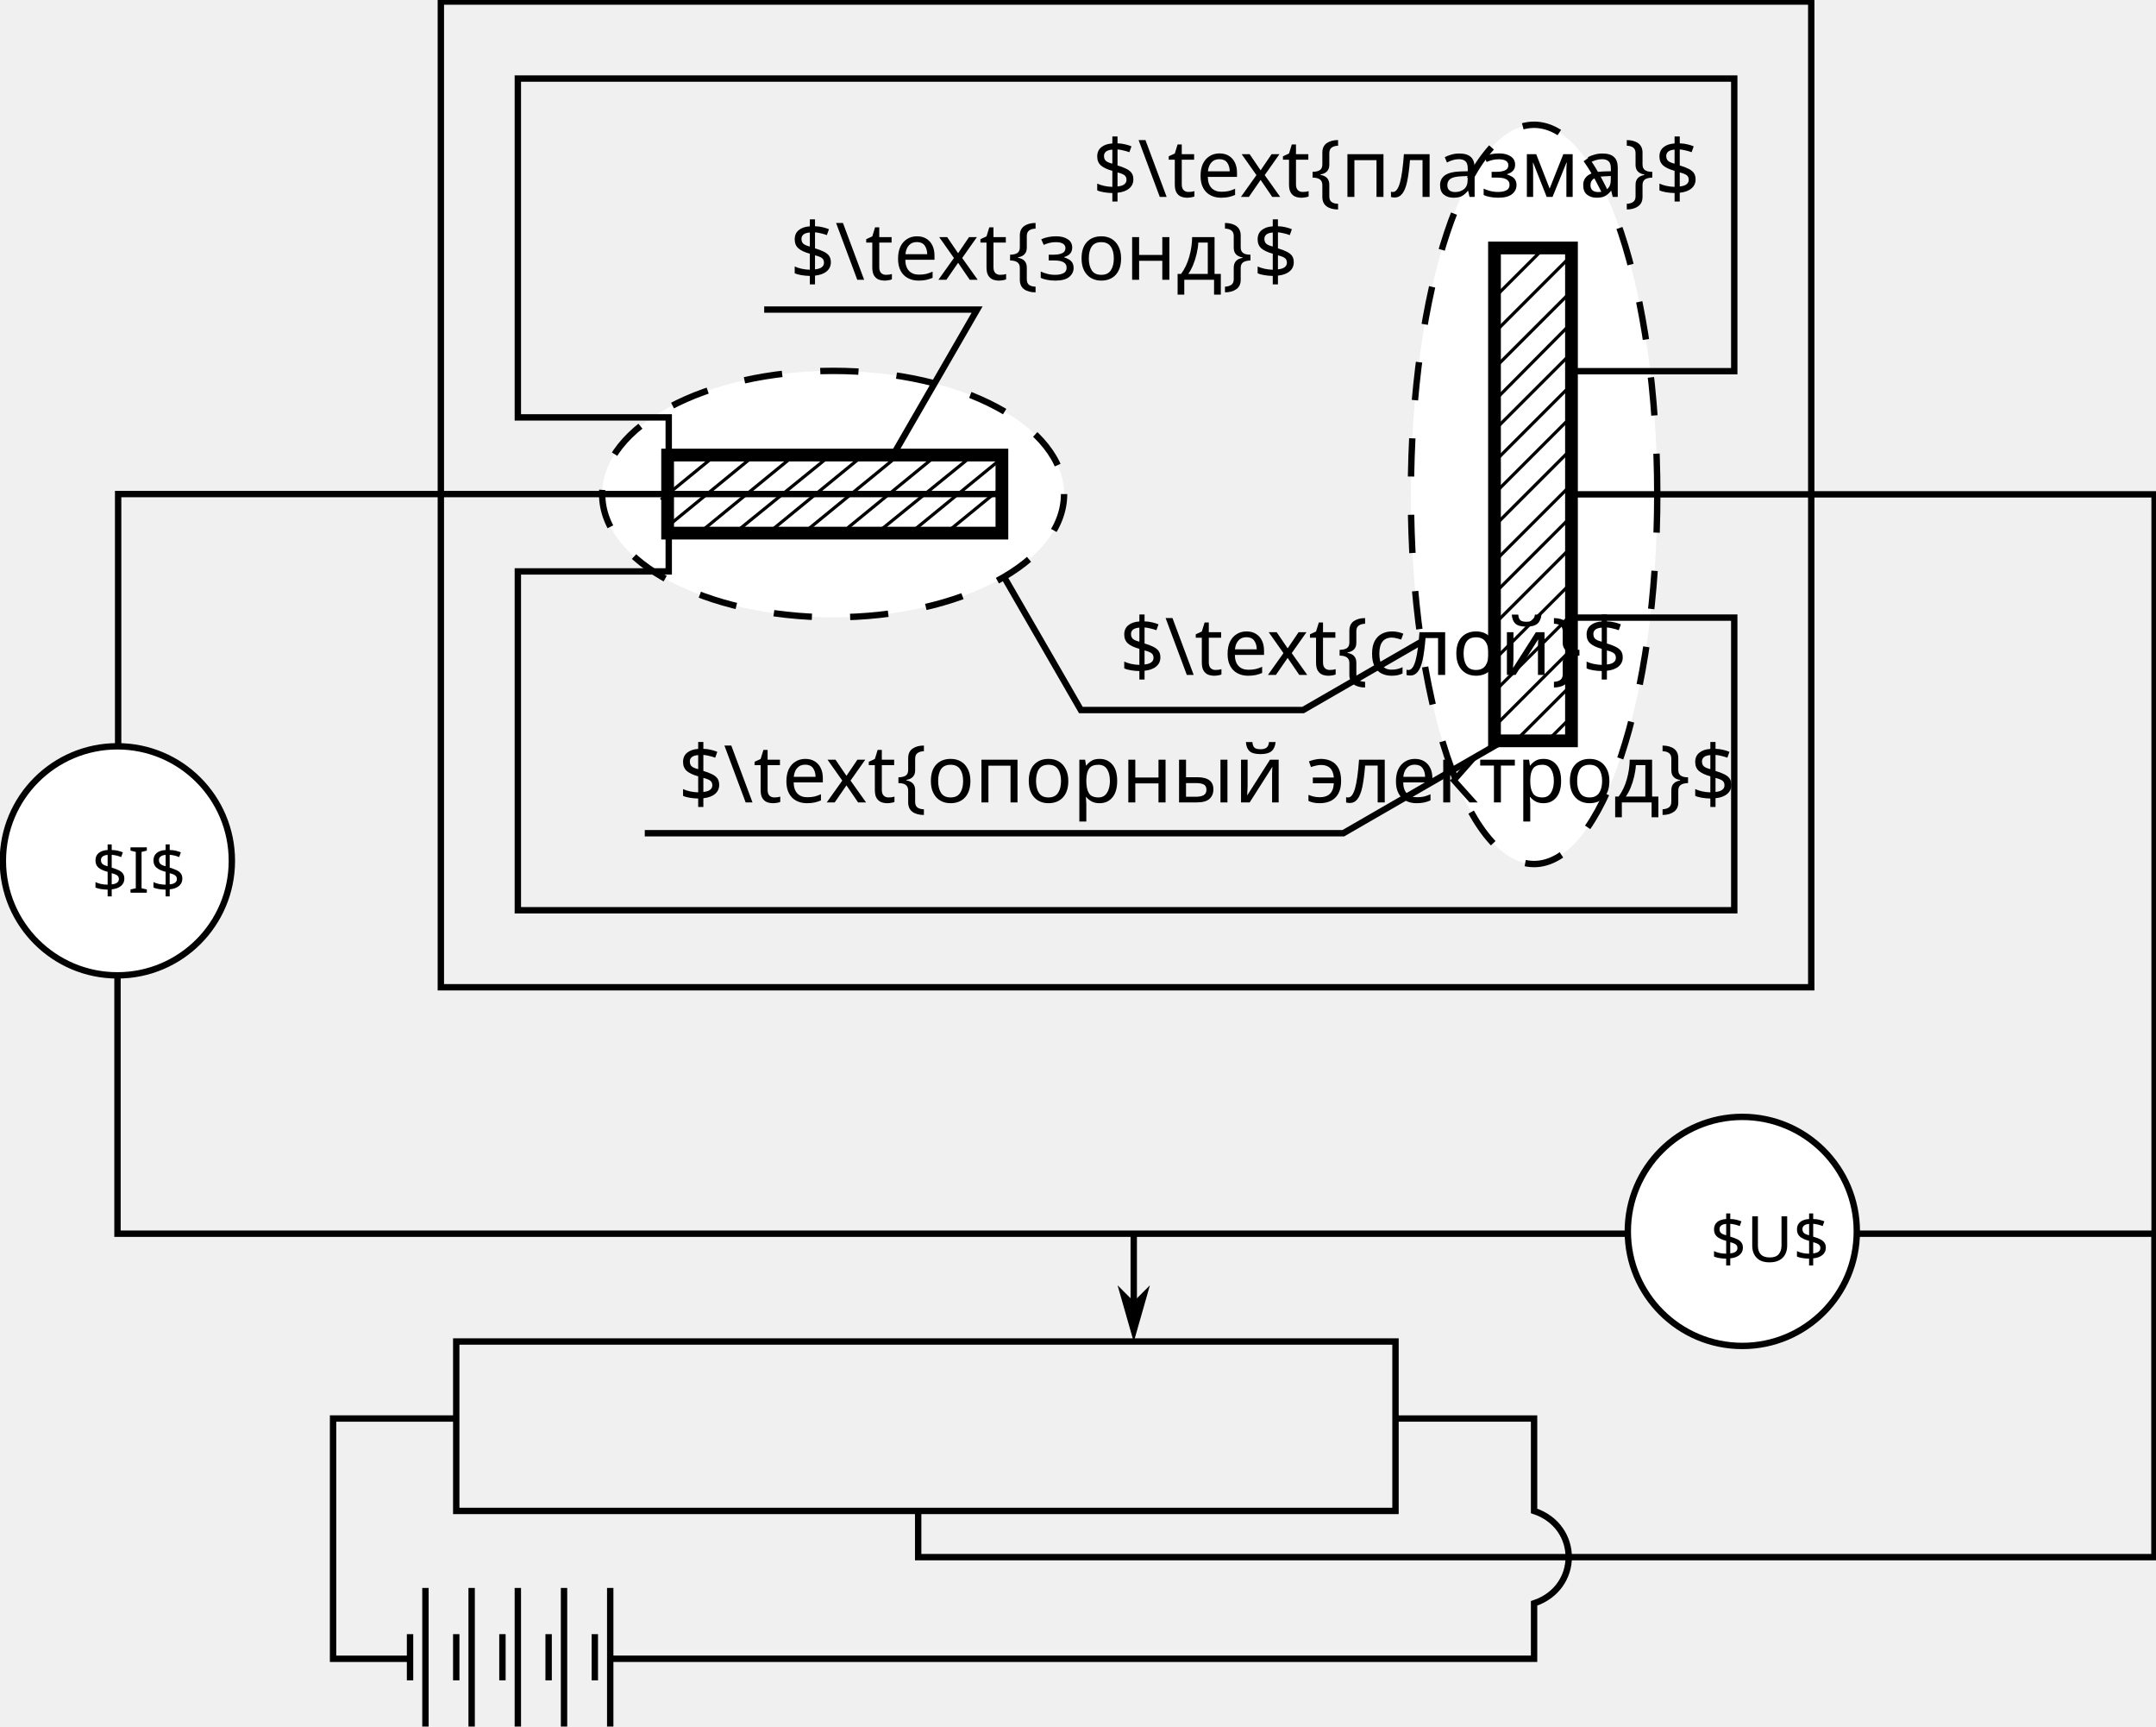
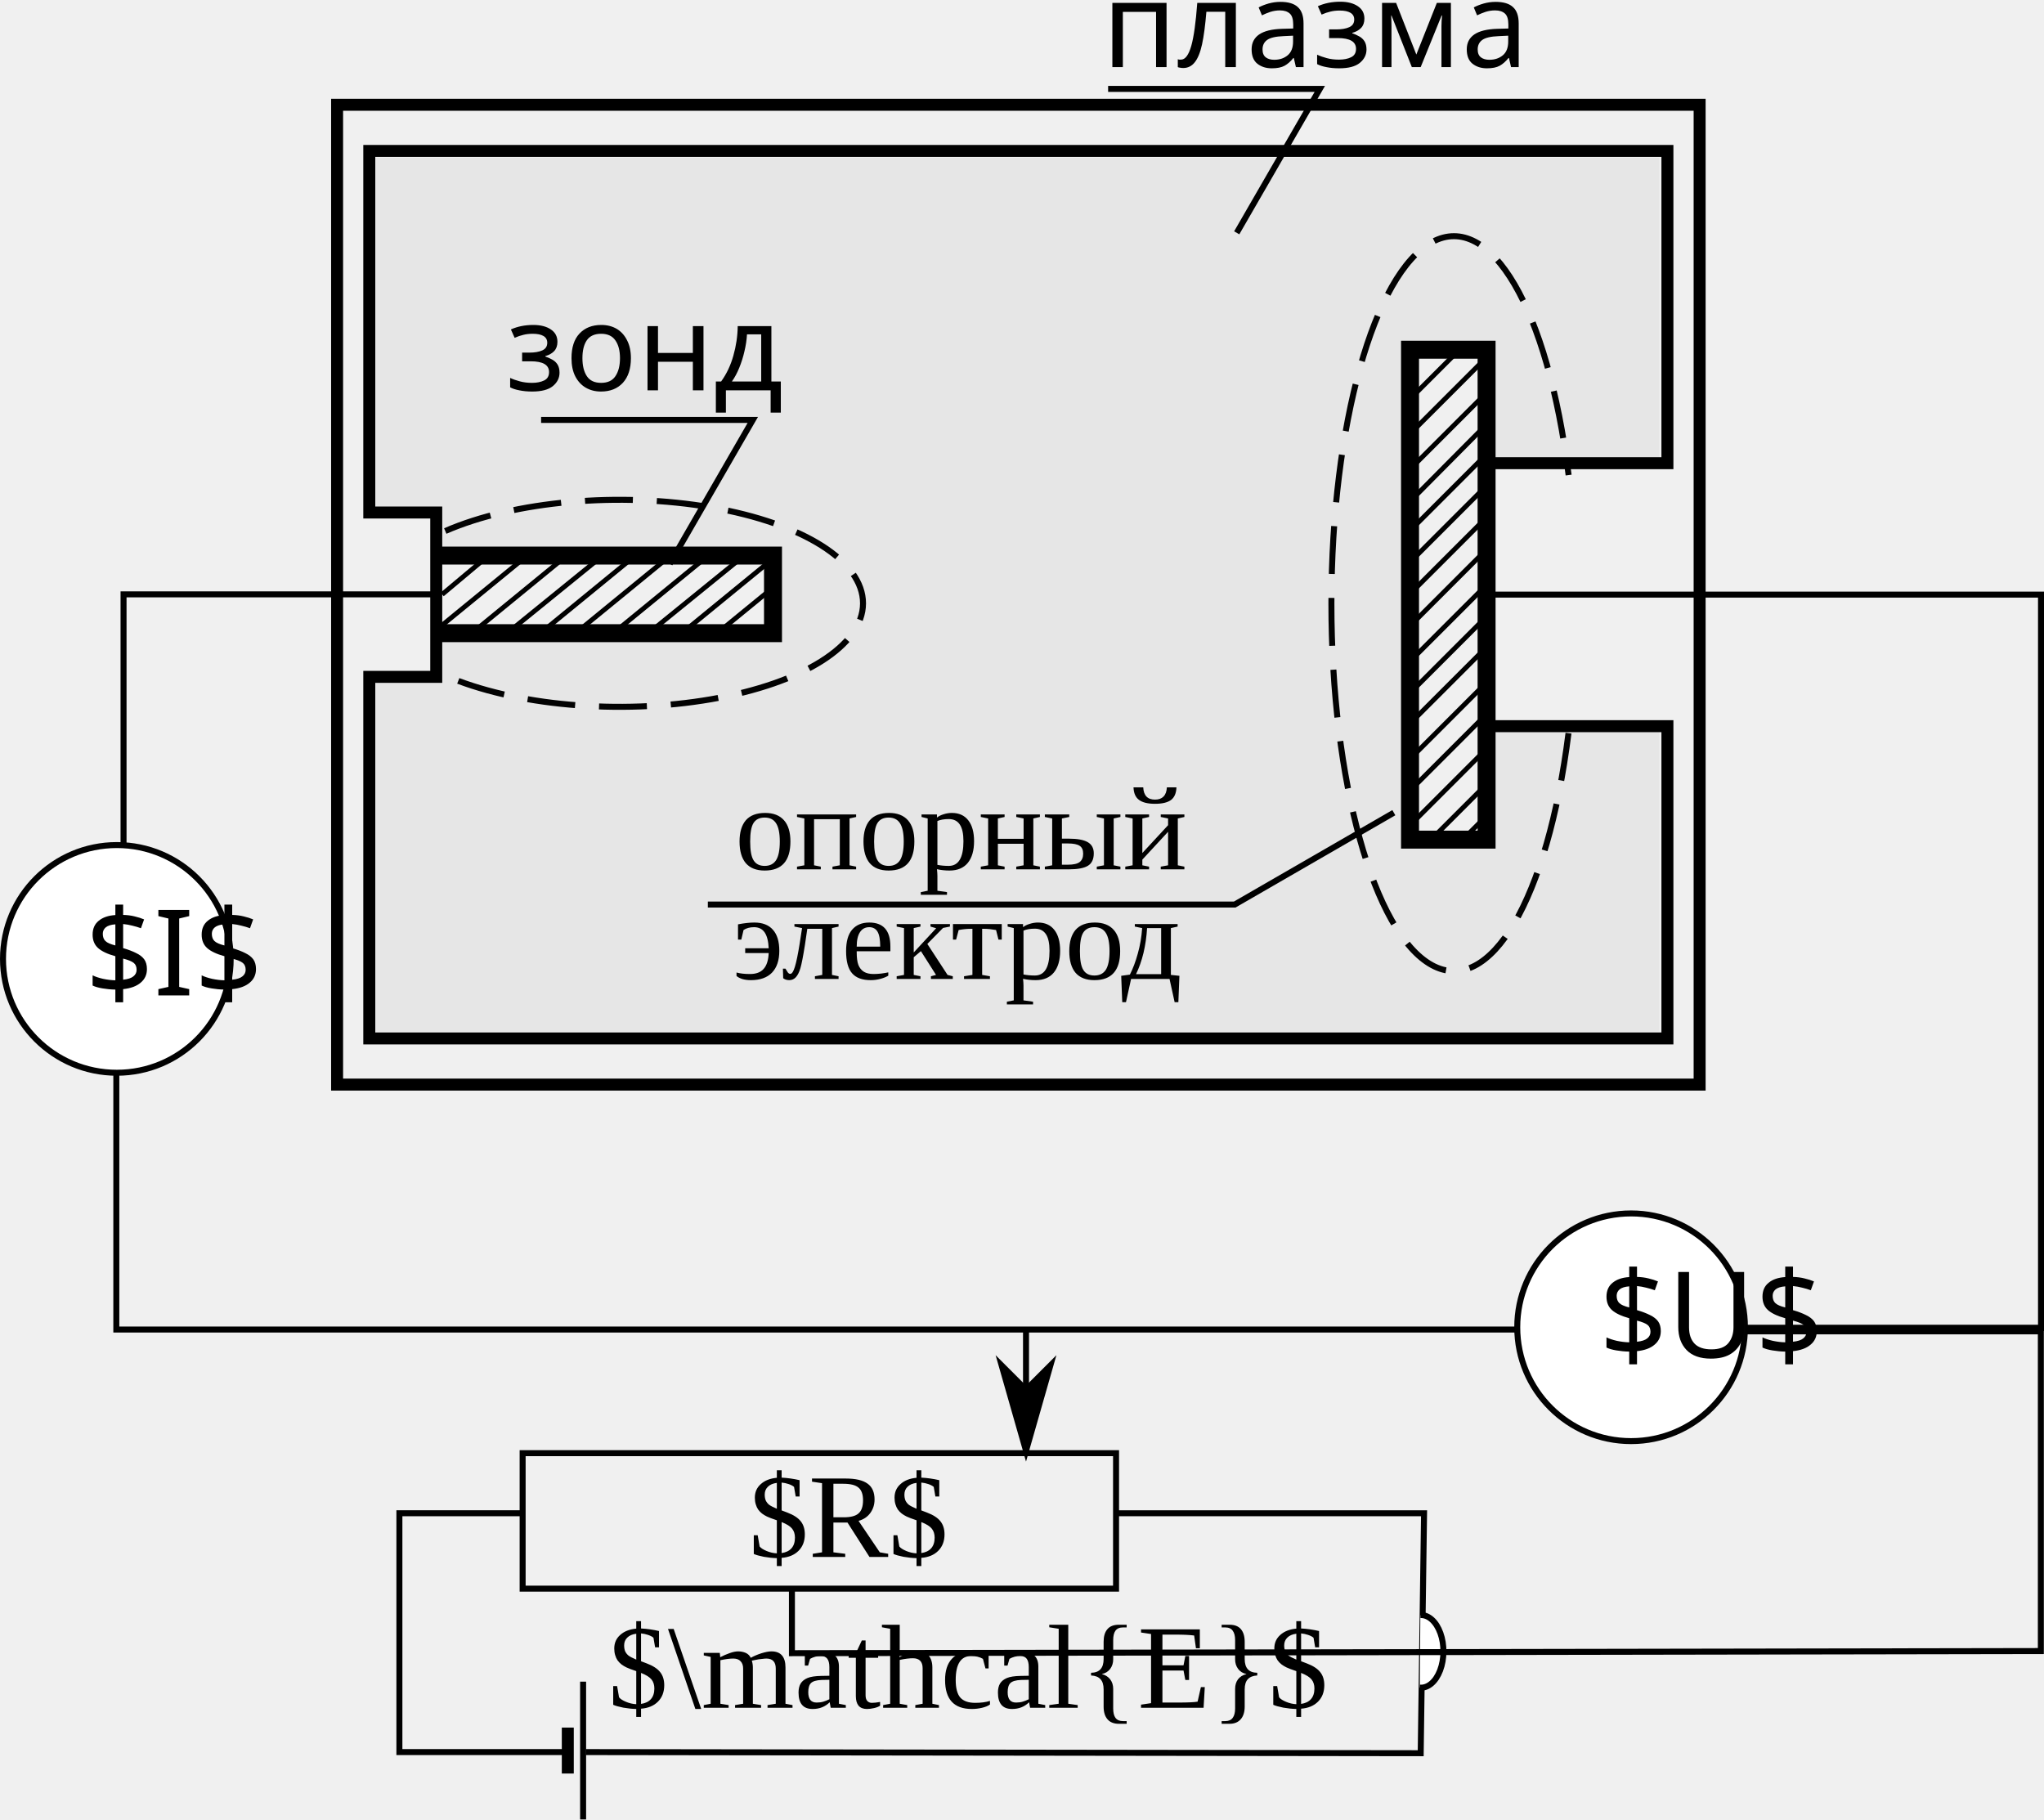
- <svg xmlns="http://www.w3.org/2000/svg" width="95.495mm" height="76.453mm" viewBox="0 0 338.367 270.897" id="svg2" version="1.1">
+ <svg xmlns="http://www.w3.org/2000/svg" width="60.234mm" height="53.616mm" viewBox="0 0 213.429 189.979" id="svg2" version="1.1">
  <defs id="defs4">
-     <marker orient="auto" refY="0.0" refX="0.0" id="Arrow1Mend" style="overflow:visible;">
-       <path id="path4236" d="M 0.0,0.0 L 5.0,-5.0 L -12.5,0.0 L 5.0,5.0 L 0.0,0.0 z " style="fill-rule:evenodd;stroke:#000000;stroke-width:1pt;stroke-opacity:1;fill:#000000;fill-opacity:1" transform="scale(0.4) rotate(180) translate(10,0)" />
+     <marker orient="auto" refY="0" refX="0" id="Arrow1Mend" style="overflow:visible">
+       <path id="path4236" d="M 0,0 5,-5 -12.5,0 5,5 0,0 Z" style="fill:#000000;fill-opacity:1;fill-rule:evenodd;stroke:#000000;stroke-width:1pt;stroke-opacity:1" transform="matrix(-0.4,0,0,-0.4,-4,0)" />
    </marker>
    <marker orient="auto" refY="0" refX="0" id="Arrow1Lend" style="overflow:visible">
      <path id="path4230" d="M 0,0 5,-5 -12.5,0 5,5 0,0 Z" style="fill:#000000;fill-opacity:1;fill-rule:evenodd;stroke:#000000;stroke-width:1pt;stroke-opacity:1" transform="matrix(-0.8,0,0,-0.8,-10,0)" />
    </marker>
  </defs>
-   <g id="layer1" transform="translate(-443.5817,-361.4656)">
-     <ellipse style="opacity:0.99;fill:#ffffff;fill-opacity:1;stroke:#000000;stroke-width:1;stroke-linejoin:miter;stroke-miterlimit:4;stroke-dasharray:6,6;stroke-dashoffset:0;stroke-opacity:1" id="path4138" cx="684.344" cy="439.037" rx="19.332" ry="57.997" />
-     <ellipse style="opacity:0.99;fill:#ffffff;fill-opacity:1;stroke:#000000;stroke-width:1;stroke-linejoin:miter;stroke-miterlimit:4;stroke-dasharray:6,6;stroke-dashoffset:0;stroke-opacity:1" id="path4140" cx="574.333" cy="438.988" rx="36.248" ry="19.332" />
-     <path style="fill:none;fill-rule:evenodd;stroke:#000000;stroke-width:2;stroke-linecap:butt;stroke-linejoin:miter;stroke-miterlimit:4;stroke-dasharray:none;stroke-opacity:1;stroke-dashoffset:0" d="m 678.13,400.372 12.083,0 0,77.33 -12.083,0 z" id="path4142" />
-     <path style="fill:none;fill-rule:evenodd;stroke:#000000;stroke-width:2;stroke-linecap:butt;stroke-linejoin:miter;stroke-miterlimit:4;stroke-dasharray:none;stroke-opacity:1;stroke-dashoffset:0" d="m 600.825,432.864 0,12.248 -52.466,0 0,-12.248 z" id="path4142-3" />
-     <path style="fill:none;fill-rule:evenodd;stroke:#000000;stroke-width:1;stroke-linecap:butt;stroke-linejoin:miter;stroke-opacity:1;stroke-miterlimit:4;stroke-dasharray:none;stroke-dashoffset:0" d="m 690.144,419.705 25.616,0 0,-45.915 -190.908,0 0,53.164 23.682,0 0,24.166 -23.682,0 0,53.164 190.908,0 0,-45.915 -25.547,0" id="path4169" />
-     <path style="fill:none;fill-rule:evenodd;stroke:#000000;stroke-width:1;stroke-linecap:butt;stroke-linejoin:miter;stroke-opacity:1;stroke-miterlimit:4;stroke-dasharray:none;stroke-dashoffset:0" d="m 727.843,412.455 0,-50.748 -215.074,0 0,154.66 215.074,0 z" id="path4171" />
-     <path style="fill:none;fill-rule:evenodd;stroke:#000000;stroke-width:1;stroke-linecap:butt;stroke-linejoin:miter;stroke-opacity:1;stroke-miterlimit:4;stroke-dasharray:none;stroke-dashoffset:0" d="m 583.815,432.754 13.115,-22.716 -33.414,0" id="path4173" />
-     <path style="fill:none;fill-rule:evenodd;stroke:#000000;stroke-width:1;stroke-linecap:butt;stroke-linejoin:miter;stroke-opacity:1;stroke-miterlimit:4;stroke-dasharray:none;stroke-dashoffset:0" d="m 601.215,452.087 11.999,20.782 34.883,0 18.417,-10.633" id="path4175" />
-     <path style="fill:none;fill-rule:evenodd;stroke:#000000;stroke-width:1;stroke-linecap:butt;stroke-linejoin:miter;stroke-opacity:1;stroke-miterlimit:4;stroke-dasharray:none;stroke-dashoffset:0" d="m 679.511,477.702 -25.114,14.499 -109.624,0" id="path4177" />
-     <path style="fill:none;fill-rule:evenodd;stroke:#000000;stroke-width:1;stroke-linecap:butt;stroke-linejoin:miter;stroke-opacity:1;stroke-miterlimit:4;stroke-dasharray:none;stroke-dashoffset:0" d="m 690.637,439.027 91.091,0 0,116.245" id="path4179" />
-     <path style="fill:none;fill-rule:evenodd;stroke:#000000;stroke-width:1;stroke-linecap:butt;stroke-linejoin:miter;stroke-opacity:1;stroke-miterlimit:4;stroke-dasharray:none;stroke-dashoffset:0" d="m 600.861,438.985 -138.739,0 0,39.373" id="path4179-6" />
-     <circle style="opacity:0.99;fill:#ffffff;fill-opacity:1;stroke:#000000;stroke-width:1;stroke-linejoin:miter;stroke-miterlimit:4;stroke-dasharray:none;stroke-dashoffset:0;stroke-opacity:1" id="path4198-7" cx="717.023" cy="554.674" r="17.97" />
-     <path style="fill:none;fill-rule:evenodd;stroke:#000000;stroke-width:1;stroke-linecap:butt;stroke-linejoin:miter;stroke-opacity:1;stroke-miterlimit:4;stroke-dasharray:none;stroke-dashoffset:0" d="m 462.021,514.534 0,40.499 236.72,0" id="path4217" />
-     <path style="fill:none;fill-rule:evenodd;stroke:#000000;stroke-width:1;stroke-linecap:butt;stroke-linejoin:miter;stroke-opacity:1;stroke-miterlimit:4;stroke-dasharray:none;stroke-dashoffset:0" d="m 735.092,555.032 46.527,0" id="path4219" />
-     <path style="fill:none;fill-rule:evenodd;stroke:#000000;stroke-width:1;stroke-linecap:butt;stroke-linejoin:miter;stroke-miterlimit:4;stroke-dasharray:none;stroke-dashoffset:0;stroke-opacity:1;marker-end:url(#Arrow1Mend)" d="m 621.514,555.032 0,15.01" id="path4221" />
-     <path style="fill:none;fill-rule:evenodd;stroke:#000000;stroke-width:1;stroke-linecap:butt;stroke-linejoin:miter;stroke-opacity:1;stroke-miterlimit:4;stroke-dasharray:none;stroke-dashoffset:0" d="m 662.595,571.948 -147.41,0 0,26.582 147.41,0 z" id="path4503" />
-     <path style="fill:none;fill-rule:evenodd;stroke:#000000;stroke-width:1;stroke-linecap:butt;stroke-linejoin:miter;stroke-opacity:1;stroke-miterlimit:4;stroke-dasharray:none;stroke-dashoffset:0" d="m 507.935,617.863 0,7.25" id="path4505" />
-     <path style="fill:none;fill-rule:evenodd;stroke:#000000;stroke-width:1;stroke-linecap:butt;stroke-linejoin:miter;stroke-opacity:1;stroke-miterlimit:4;stroke-dasharray:none;stroke-dashoffset:0" d="m 510.352,610.613 0,21.749" id="path4507" />
-     <path style="fill:none;fill-rule:evenodd;stroke:#000000;stroke-width:1;stroke-linecap:butt;stroke-linejoin:miter;stroke-opacity:1;stroke-miterlimit:4;stroke-dasharray:none;stroke-dashoffset:0" d="m 515.185,617.863 0,7.25" id="path4505-5" />
-     <path style="fill:none;fill-rule:evenodd;stroke:#000000;stroke-width:1;stroke-linecap:butt;stroke-linejoin:miter;stroke-opacity:1;stroke-miterlimit:4;stroke-dasharray:none;stroke-dashoffset:0" d="m 517.602,610.613 0,21.749" id="path4507-3" />
-     <path style="fill:none;fill-rule:evenodd;stroke:#000000;stroke-width:1;stroke-linecap:butt;stroke-linejoin:miter;stroke-opacity:1;stroke-miterlimit:4;stroke-dasharray:none;stroke-dashoffset:0" d="m 522.435,617.863 0,7.25" id="path4505-56" />
-     <path style="fill:none;fill-rule:evenodd;stroke:#000000;stroke-width:1;stroke-linecap:butt;stroke-linejoin:miter;stroke-opacity:1;stroke-miterlimit:4;stroke-dasharray:none;stroke-dashoffset:0" d="m 524.851,610.613 0,21.749" id="path4507-2" />
-     <path style="fill:none;fill-rule:evenodd;stroke:#000000;stroke-width:1;stroke-linecap:butt;stroke-linejoin:miter;stroke-opacity:1;stroke-miterlimit:4;stroke-dasharray:none;stroke-dashoffset:0" d="m 529.684,617.863 0,7.25" id="path4505-9" />
-     <path style="fill:none;fill-rule:evenodd;stroke:#000000;stroke-width:1;stroke-linecap:butt;stroke-linejoin:miter;stroke-opacity:1;stroke-miterlimit:4;stroke-dasharray:none;stroke-dashoffset:0" d="m 532.101,610.613 0,21.749" id="path4507-1" />
-     <path style="fill:none;fill-rule:evenodd;stroke:#000000;stroke-width:1;stroke-linecap:butt;stroke-linejoin:miter;stroke-opacity:1;stroke-miterlimit:4;stroke-dasharray:none;stroke-dashoffset:0" d="m 536.934,617.863 0,7.25" id="path4505-2" />
-     <path style="fill:none;fill-rule:evenodd;stroke:#000000;stroke-width:1;stroke-linecap:butt;stroke-linejoin:miter;stroke-opacity:1;stroke-miterlimit:4;stroke-dasharray:none;stroke-dashoffset:0" d="m 539.351,610.613 0,21.749" id="path4507-7" />
-     <path style="fill:none;fill-rule:evenodd;stroke:#000000;stroke-width:1;stroke-linecap:butt;stroke-linejoin:miter;stroke-opacity:1;stroke-miterlimit:4;stroke-dasharray:none;stroke-dashoffset:0" d="m 507.935,621.729 -12.083,0 0,-37.698 19.332,0" id="path4551" />
-     <path style="fill:none;fill-rule:evenodd;stroke:#000000;stroke-width:1;stroke-linecap:butt;stroke-linejoin:miter;stroke-opacity:1;stroke-miterlimit:4;stroke-dasharray:none;stroke-dashoffset:0" d="m 662.595,584.031 21.749,0 0,14.499 c 7.25,2.417 7.25,12.083 0,14.499 l 0,8.7 -144.994,0" id="path4557" />
-     <path style="fill:none;fill-rule:evenodd;stroke:#000000;stroke-width:1;stroke-linecap:butt;stroke-linejoin:miter;stroke-opacity:1;stroke-miterlimit:4;stroke-dasharray:none;stroke-dashoffset:0" d="m 587.682,598.524 0,7.256 194.021,0 0,-50.79" id="path4561" />
-     <circle style="opacity:0.99;fill:#ffffff;fill-opacity:1;stroke:#000000;stroke-width:1;stroke-linejoin:miter;stroke-miterlimit:4;stroke-dasharray:none;stroke-dashoffset:0;stroke-opacity:1" id="path4198-7-0" cx="462.001" cy="496.529" r="17.97" />
-     <text xml:space="preserve" style="font-style:normal;font-weight:normal;font-size:9.99px;line-height:125%;font-family:sans-serif;letter-spacing:0px;word-spacing:0px;fill:#000000;fill-opacity:1;stroke:none;stroke-width:1;stroke-linecap:butt;stroke-linejoin:miter;stroke-opacity:1;stroke-miterlimit:4;stroke-dasharray:none;stroke-dashoffset:0" x="711.961" y="559.435" id="text4644">
-       <tspan id="tspan4646" x="711.961" y="559.435">$U$</tspan>
+   <g id="layer1" transform="translate(-514.1652,-394.3831)">
+     <path style="opacity:1;fill:#e6e6e6;fill-opacity:1;fill-rule:nonzero;stroke:none;stroke-width:0.625;stroke-linecap:butt;stroke-linejoin:miter;stroke-miterlimit:4;stroke-dasharray:5, 2.5;stroke-dashoffset:0;stroke-opacity:1" d="m 553.18,483.829 0,-18.242 3.508,0 3.508,0 0,-2.105 0,-2.105 17.775,0 17.775,0 0,-4.911 0,-4.911 -17.775,0 -17.775,0 0,-2.105 0,-2.105 -3.508,0 -3.508,0 0,-18.242 0,-18.242 67.123,0 67.123,0 0,15.67 0,15.67 -8.653,0 -8.653,0 0,-6.081 0,-6.081 -4.678,0 -4.678,0 0,26.428 0,26.428 4.678,0 4.678,0 0,-6.081 0,-6.081 8.653,0 8.653,0 0,15.67 0,15.67 -67.123,0 -67.123,0 0,-18.242 z" id="path4415" />
+     <path style="opacity:0.99;fill:none;fill-opacity:1;stroke:#000000;stroke-width:0.625;stroke-linejoin:miter;stroke-miterlimit:4;stroke-dasharray:5, 2.5;stroke-dashoffset:0;stroke-opacity:1" id="path4138" d="m 677.943,470.939 a 12.789,38.366 0 0 1 -14.268,24.214 12.789,38.366 0 0 1 -10.488,-37.793 12.789,38.366 0 0 1 10.523,-37.706 12.789,38.366 0 0 1 14.245,24.332" />
+     <path style="opacity:0.99;fill:none;fill-opacity:1;stroke:#000000;stroke-width:0.625;stroke-linejoin:miter;stroke-miterlimit:4;stroke-dasharray:5, 2.5;stroke-dashoffset:0;stroke-opacity:1" id="path4140" d="m 560.659,449.83 a 25.425,10.809 0 0 1 27.791,-2.46 25.425,10.809 0 0 1 15.83,10.017 25.425,10.809 0 0 1 -15.864,10.007 25.425,10.809 0 0 1 -27.783,-2.477" />
+     <path style="fill:none;fill-rule:evenodd;stroke:#000000;stroke-width:1.875;stroke-linecap:butt;stroke-linejoin:miter;stroke-miterlimit:4;stroke-dasharray:none;stroke-dashoffset:0;stroke-opacity:1" d="m 661.397,430.9 7.993,0 0,51.154 -7.993,0 z" id="path4142" />
+     <path style="fill:none;fill-rule:evenodd;stroke:#000000;stroke-width:1.875;stroke-linecap:butt;stroke-linejoin:miter;stroke-miterlimit:4;stroke-dasharray:none;stroke-dashoffset:0;stroke-opacity:1" d="m 560.173,452.394 34.707,0 0,8.102 -34.707,0" id="path4142-3" />
+     <path style="fill:none;fill-rule:evenodd;stroke:#000000;stroke-width:1.25;stroke-linecap:butt;stroke-linejoin:miter;stroke-miterlimit:4;stroke-dasharray:none;stroke-dashoffset:0;stroke-opacity:1" d="m 670.086,442.748 18.187,0 0,-32.605 -135.548,0 0,37.754 6.992,0 0,17.161 -6.992,0 0,37.754 135.548,0 0,-32.605 -18.138,0" id="path4169" />
+     <path style="fill:none;fill-rule:evenodd;stroke:#000000;stroke-width:1.25;stroke-linecap:butt;stroke-linejoin:miter;stroke-miterlimit:4;stroke-dasharray:none;stroke-dashoffset:0;stroke-opacity:1" d="m 691.636,438.893 0,-33.57 -142.272,0 0,102.308 142.272,0 z" id="path4171" />
+     <path style="fill:none;fill-rule:evenodd;stroke:#000000;stroke-width:0.625;stroke-linecap:butt;stroke-linejoin:miter;stroke-miterlimit:4;stroke-dasharray:none;stroke-dashoffset:0;stroke-opacity:1" d="m 584.095,453.256 8.676,-15.027 -22.104,0" id="path4173" />
+     <path style="fill:none;fill-rule:evenodd;stroke:#000000;stroke-width:0.625;stroke-linecap:butt;stroke-linejoin:miter;stroke-miterlimit:4;stroke-dasharray:none;stroke-dashoffset:0;stroke-opacity:1" d="m 659.706,479.24 -16.613,9.591 -55.016,0" id="path4177" />
+     <path style="fill:none;fill-rule:evenodd;stroke:#000000;stroke-width:0.625;stroke-linecap:butt;stroke-linejoin:miter;stroke-miterlimit:4;stroke-dasharray:none;stroke-dashoffset:0;stroke-opacity:1" d="m 669.13,456.47 58.152,0 0,76.897" id="path4179" />
+     <path style="fill:none;fill-rule:evenodd;stroke:#000000;stroke-width:0.625;stroke-linecap:butt;stroke-linejoin:miter;stroke-miterlimit:4;stroke-dasharray:none;stroke-dashoffset:0;stroke-opacity:1" d="m 559.62,456.443 -32.554,0 0,26.046" id="path4179-6" />
+     <circle style="opacity:0.99;fill:#ffffff;fill-opacity:1;stroke:#000000;stroke-width:0.625;stroke-linejoin:miter;stroke-miterlimit:4;stroke-dasharray:none;stroke-dashoffset:0;stroke-opacity:1" id="path4198-7" cx="684.479" cy="532.971" r="11.887" />
+     <path style="fill:none;fill-rule:evenodd;stroke:#000000;stroke-width:0.625;stroke-linecap:butt;stroke-linejoin:miter;stroke-miterlimit:4;stroke-dasharray:none;stroke-dashoffset:0;stroke-opacity:1" d="m 526.311,506.418 0,26.79 146.067,0" id="path4217" />
+     <path style="fill:none;fill-rule:evenodd;stroke:#000000;stroke-width:1;stroke-linecap:butt;stroke-linejoin:miter;stroke-miterlimit:4;stroke-dasharray:none;stroke-dashoffset:0;stroke-opacity:1" d="m 696.432,533.208 30.778,0" id="path4219" />
+     <path style="fill:none;fill-rule:evenodd;stroke:#000000;stroke-width:0.625;stroke-linecap:butt;stroke-linejoin:miter;stroke-miterlimit:4;stroke-dasharray:none;stroke-dashoffset:0;stroke-opacity:1;marker-end:url(#Arrow1Lend)" d="m 621.299,533.208 0,12.575" id="path4221" />
+     <path style="fill:none;fill-rule:evenodd;stroke:#000000;stroke-width:0.625;stroke-linecap:butt;stroke-linejoin:miter;stroke-miterlimit:4;stroke-dasharray:none;stroke-dashoffset:0;stroke-opacity:1" d="m 630.7,546.117 -61.963,0 0,14.146 61.963,0 z" id="path4503" />
+     <path style="fill:none;fill-rule:evenodd;stroke:#000000;stroke-width:1.25;stroke-linecap:butt;stroke-linejoin:miter;stroke-miterlimit:4;stroke-dasharray:none;stroke-dashoffset:0;stroke-opacity:1" d="m 573.453,574.771 0,4.796" id="path4505-56" />
+     <path style="fill:none;fill-rule:evenodd;stroke:#000000;stroke-width:0.625;stroke-linecap:butt;stroke-linejoin:miter;stroke-miterlimit:4;stroke-dasharray:none;stroke-dashoffset:0;stroke-opacity:1" d="m 575.052,569.975 0,14.387" id="path4507-2" />
+     <path style="fill:none;fill-rule:evenodd;stroke:#000000;stroke-width:0.625;stroke-linecap:butt;stroke-linejoin:miter;stroke-miterlimit:4;stroke-dasharray:none;stroke-dashoffset:0;stroke-opacity:1" d="m 573.217,577.328 -17.348,0 0,-24.938 12.789,0" id="path4551" />
+     <path style="fill:none;fill-rule:evenodd;stroke:#000000;stroke-width:0.625;stroke-linecap:butt;stroke-linejoin:miter;stroke-miterlimit:4;stroke-dasharray:none;stroke-dashoffset:0;stroke-opacity:1" d="m 630.862,552.391 32,0 -0.351,25.055 -87.174,-0.117" id="path4557" />
+     <circle style="opacity:0.99;fill:#ffffff;fill-opacity:1;stroke:#000000;stroke-width:0.625;stroke-linejoin:miter;stroke-miterlimit:4;stroke-dasharray:none;stroke-dashoffset:0;stroke-opacity:1" id="path4198-7-0" cx="526.365" cy="494.508" r="11.887" />
+     <text xml:space="preserve" style="font-style:normal;font-weight:normal;font-size:6.609px;line-height:125%;font-family:sans-serif;letter-spacing:0px;word-spacing:0px;fill:#000000;fill-opacity:1;stroke:none;stroke-width:1;stroke-linecap:butt;stroke-linejoin:miter;stroke-miterlimit:4;stroke-dasharray:none;stroke-dashoffset:0;stroke-opacity:1" x="681.13" y="536.121" id="text4644">
+       <tspan id="tspan4646" x="681.13" y="536.121" style="font-size:12.5px">$U$</tspan>
    </text>
-     <text xml:space="preserve" style="font-style:normal;font-weight:normal;font-size:9.99px;line-height:125%;font-family:sans-serif;letter-spacing:0px;word-spacing:0px;fill:#000000;fill-opacity:1;stroke:none;stroke-width:1;stroke-linecap:butt;stroke-linejoin:miter;stroke-opacity:1;stroke-miterlimit:4;stroke-dasharray:none;stroke-dashoffset:0" x="457.941" y="501.536" id="text4648">
-       <tspan id="tspan4650" x="457.941" y="501.536">$I$</tspan>
+     <text xml:space="preserve" style="font-style:normal;font-weight:normal;font-size:6.609px;line-height:125%;font-family:sans-serif;letter-spacing:0px;word-spacing:0px;fill:#000000;fill-opacity:1;stroke:none;stroke-width:1;stroke-linecap:butt;stroke-linejoin:miter;stroke-miterlimit:4;stroke-dasharray:none;stroke-dashoffset:0;stroke-opacity:1" x="523.054" y="498.32" id="text4648">
+       <tspan id="tspan4650" x="523.054" y="498.32" style="font-size:12.5px">$I$</tspan>
    </text>
-     <text xml:space="preserve" style="font-style:normal;font-weight:normal;font-size:12.5px;line-height:125%;font-family:sans-serif;letter-spacing:0px;word-spacing:0px;fill:#000000;fill-opacity:1;stroke:none;stroke-width:1;stroke-linecap:butt;stroke-linejoin:miter;stroke-opacity:1;stroke-miterlimit:4;stroke-dasharray:none;stroke-dashoffset:0" x="615" y="392.362" id="text4652">
-       <tspan id="tspan4654" x="615" y="392.362">$\text{плазма}$</tspan>
+     <text xml:space="preserve" style="font-style:normal;font-weight:normal;font-size:8.269px;line-height:125%;font-family:sans-serif;letter-spacing:0px;word-spacing:0px;fill:#000000;fill-opacity:1;stroke:none;stroke-width:1;stroke-linecap:butt;stroke-linejoin:miter;stroke-miterlimit:4;stroke-dasharray:none;stroke-dashoffset:0;stroke-opacity:1" x="629.252" y="401.39" id="text4652">
+       <tspan id="tspan4654" x="629.252" y="401.39" style="font-size:12.5px">плазма</tspan>
    </text>
-     <text xml:space="preserve" style="font-style:normal;font-weight:normal;font-size:12.5px;line-height:125%;font-family:sans-serif;letter-spacing:0px;word-spacing:0px;fill:#000000;fill-opacity:1;stroke:none;stroke-width:1;stroke-linecap:butt;stroke-linejoin:miter;stroke-opacity:1;stroke-miterlimit:4;stroke-dasharray:none;stroke-dashoffset:0" x="619.243" y="467.362" id="text4656">
-       <tspan id="tspan4658" x="619.243" y="467.362">$\text{слой}$</tspan>
+     <text xml:space="preserve" style="font-style:normal;font-weight:normal;font-size:8.269px;line-height:125%;font-family:sans-serif;letter-spacing:0px;word-spacing:0px;fill:#000000;fill-opacity:1;stroke:none;stroke-width:1;stroke-linecap:butt;stroke-linejoin:miter;stroke-miterlimit:4;stroke-dasharray:none;stroke-dashoffset:0;stroke-opacity:1" x="590.919" y="485.16" id="text4660">
+       <tspan x="590.919" y="485.16" style="font-style:normal;font-variant:normal;font-weight:normal;font-stretch:normal;font-size:12.5px;font-family:'Times New Roman';-inkscape-font-specification:'Times New Roman, '" id="tspan4448">опорный</tspan>
    </text>
-     <text xml:space="preserve" style="font-style:normal;font-weight:normal;font-size:12.5px;line-height:125%;font-family:sans-serif;letter-spacing:0px;word-spacing:0px;fill:#000000;fill-opacity:1;stroke:none;stroke-width:1;stroke-linecap:butt;stroke-linejoin:miter;stroke-opacity:1;stroke-miterlimit:4;stroke-dasharray:none;stroke-dashoffset:0" x="550" y="487.362" id="text4660">
-       <tspan id="tspan4662" x="550" y="487.362">$\text{опорный электрод}$</tspan>
+     <text xml:space="preserve" style="font-style:normal;font-weight:normal;font-size:8.269px;line-height:125%;font-family:sans-serif;letter-spacing:0px;word-spacing:0px;fill:#000000;fill-opacity:1;stroke:none;stroke-width:1;stroke-linecap:butt;stroke-linejoin:miter;stroke-miterlimit:4;stroke-dasharray:none;stroke-dashoffset:0;stroke-opacity:1" x="567.027" y="435.14" id="text4664">
+       <tspan id="tspan4666" x="567.027" y="435.14" style="font-size:12.5px">зонд</tspan>
    </text>
-     <text xml:space="preserve" style="font-style:normal;font-weight:normal;font-size:12.5px;line-height:125%;font-family:sans-serif;letter-spacing:0px;word-spacing:0px;fill:#000000;fill-opacity:1;stroke:none;stroke-width:1;stroke-linecap:butt;stroke-linejoin:miter;stroke-opacity:1;stroke-miterlimit:4;stroke-dasharray:none;stroke-dashoffset:0" x="567.525" y="405.367" id="text4664">
-       <tspan id="tspan4666" x="567.525" y="405.367">$\text{зонд}$</tspan>
+     <path style="fill:none;fill-rule:evenodd;stroke:#000000;stroke-width:0.5;stroke-linecap:butt;stroke-linejoin:miter;stroke-miterlimit:4;stroke-dasharray:none;stroke-opacity:1" d="m 669.308,431.77 -7.938,7.938" id="path4834" />
+     <path style="fill:none;fill-rule:evenodd;stroke:#000000;stroke-width:0.5;stroke-linecap:butt;stroke-linejoin:miter;stroke-miterlimit:4;stroke-dasharray:none;stroke-opacity:1" d="m 669.249,435.524 -7.938,7.938" id="path4836" />
+     <path style="fill:none;fill-rule:evenodd;stroke:#000000;stroke-width:0.5;stroke-linecap:butt;stroke-linejoin:miter;stroke-miterlimit:4;stroke-dasharray:none;stroke-opacity:1" d="m 669.241,438.839 -7.495,7.553" id="path4838" />
+     <path style="fill:none;fill-rule:evenodd;stroke:#000000;stroke-width:0.5;stroke-linecap:butt;stroke-linejoin:miter;stroke-miterlimit:4;stroke-dasharray:none;stroke-opacity:1" d="m 668.975,442.219 -7.938,7.938" id="path4834-0" />
+     <path style="fill:none;fill-rule:evenodd;stroke:#000000;stroke-width:0.5;stroke-linecap:butt;stroke-linejoin:miter;stroke-miterlimit:4;stroke-dasharray:none;stroke-opacity:1" d="m 668.917,445.563 -7.938,7.938" id="path4836-6" />
+     <path style="fill:none;fill-rule:evenodd;stroke:#000000;stroke-width:0.5;stroke-linecap:butt;stroke-linejoin:miter;stroke-miterlimit:4;stroke-dasharray:none;stroke-opacity:1" d="m 668.917,448.871 -7.277,7.277" id="path4838-2" />
+     <path style="fill:none;fill-rule:evenodd;stroke:#000000;stroke-width:0.5;stroke-linecap:butt;stroke-linejoin:miter;stroke-miterlimit:4;stroke-dasharray:none;stroke-opacity:1" d="m 669.267,451.871 -7.938,7.938" id="path4834-6" />
+     <path style="fill:none;fill-rule:evenodd;stroke:#000000;stroke-width:0.5;stroke-linecap:butt;stroke-linejoin:miter;stroke-miterlimit:4;stroke-dasharray:none;stroke-opacity:1" d="m 669.209,455.625 -7.938,7.938" id="path4836-1" />
+     <path style="fill:none;fill-rule:evenodd;stroke:#000000;stroke-width:0.5;stroke-linecap:butt;stroke-linejoin:miter;stroke-miterlimit:4;stroke-dasharray:none;stroke-opacity:1" d="m 669.209,458.932 -7.277,7.277" id="path4838-8" />
+     <path style="fill:none;fill-rule:evenodd;stroke:#000000;stroke-width:0.5;stroke-linecap:butt;stroke-linejoin:miter;stroke-miterlimit:4;stroke-dasharray:none;stroke-opacity:1" d="m 669.172,462.159 -7.938,7.938" id="path4834-7" />
+     <path style="fill:none;fill-rule:evenodd;stroke:#000000;stroke-width:0.5;stroke-linecap:butt;stroke-linejoin:miter;stroke-miterlimit:4;stroke-dasharray:none;stroke-opacity:1" d="m 669.114,465.913 -7.938,7.938" id="path4836-9" />
+     <path style="fill:none;fill-rule:evenodd;stroke:#000000;stroke-width:0.5;stroke-linecap:butt;stroke-linejoin:miter;stroke-miterlimit:4;stroke-dasharray:none;stroke-opacity:1" d="m 669.114,469.22 -7.277,7.277" id="path4838-20" />
+     <path style="fill:none;fill-rule:evenodd;stroke:#000000;stroke-width:0.5;stroke-linecap:butt;stroke-linejoin:miter;stroke-miterlimit:4;stroke-dasharray:none;stroke-opacity:1" d="m 669.443,472.51 -7.938,7.938" id="path4834-2" />
+     <path style="fill:none;fill-rule:evenodd;stroke:#000000;stroke-width:0.5;stroke-linecap:butt;stroke-linejoin:miter;stroke-miterlimit:4;stroke-dasharray:none;stroke-opacity:1" d="m 669.44,476.208 -6.061,6.061" id="path4836-3" />
+     <path style="fill:none;fill-rule:evenodd;stroke:#000000;stroke-width:0.5;stroke-linecap:butt;stroke-linejoin:miter;stroke-miterlimit:4;stroke-dasharray:none;stroke-opacity:1" d="m 669.538,479.417 -2.497,2.497" id="path4838-7" />
+     <path style="fill:none;fill-rule:evenodd;stroke:#000000;stroke-width:0.5;stroke-linecap:butt;stroke-linejoin:miter;stroke-miterlimit:4;stroke-dasharray:none;stroke-opacity:1" d="m 666.706,430.737 -5.683,5.683" id="path4838-28" />
+     <path style="fill:none;fill-rule:evenodd;stroke:#000000;stroke-width:0.5;stroke-linecap:butt;stroke-linejoin:miter;stroke-miterlimit:4;stroke-dasharray:none;stroke-opacity:1" d="m 560.255,459.725 8.688,-7.109" id="path4834-9" />
+     <path style="fill:none;fill-rule:evenodd;stroke:#000000;stroke-width:0.5;stroke-linecap:butt;stroke-linejoin:miter;stroke-miterlimit:4;stroke-dasharray:none;stroke-opacity:1" d="m 563.995,460.04 8.688,-7.109" id="path4836-7" />
+     <path style="fill:none;fill-rule:evenodd;stroke:#000000;stroke-width:0.5;stroke-linecap:butt;stroke-linejoin:miter;stroke-miterlimit:4;stroke-dasharray:none;stroke-opacity:1" d="m 567.311,460.342 9.51,-7.72" id="path4838-3" />
+     <path style="fill:none;fill-rule:evenodd;stroke:#000000;stroke-width:0.5;stroke-linecap:butt;stroke-linejoin:miter;stroke-miterlimit:4;stroke-dasharray:none;stroke-opacity:1" d="m 570.695,460.42 9.585,-7.843" id="path4834-0-6" />
+     <path style="fill:none;fill-rule:evenodd;stroke:#000000;stroke-width:0.5;stroke-linecap:butt;stroke-linejoin:miter;stroke-miterlimit:4;stroke-dasharray:none;stroke-opacity:1" d="m 574.031,460.692 9.723,-7.956" id="path4836-6-1" />
+     <path style="fill:none;fill-rule:evenodd;stroke:#000000;stroke-width:0.5;stroke-linecap:butt;stroke-linejoin:miter;stroke-miterlimit:4;stroke-dasharray:none;stroke-opacity:1" d="m 560.333,456.448 5.373,-4.505" id="path4838-28-2" />
+     <path style="fill:none;fill-rule:evenodd;stroke:#000000;stroke-width:0.5;stroke-linecap:butt;stroke-linejoin:miter;stroke-miterlimit:4;stroke-dasharray:none;stroke-opacity:1" d="m 578.881,459.945 8.688,-7.109" id="path4836-7-9" />
+     <path style="fill:none;fill-rule:evenodd;stroke:#000000;stroke-width:0.5;stroke-linecap:butt;stroke-linejoin:miter;stroke-miterlimit:4;stroke-dasharray:none;stroke-opacity:1" d="m 582.196,460.247 9.51,-7.72" id="path4838-3-3" />
+     <path style="fill:none;fill-rule:evenodd;stroke:#000000;stroke-width:0.5;stroke-linecap:butt;stroke-linejoin:miter;stroke-miterlimit:4;stroke-dasharray:none;stroke-opacity:1" d="m 585.581,460.325 9.585,-7.843" id="path4834-0-6-1" />
+     <path style="fill:none;fill-rule:evenodd;stroke:#000000;stroke-width:0.5;stroke-linecap:butt;stroke-linejoin:miter;stroke-miterlimit:4;stroke-dasharray:none;stroke-opacity:1" d="m 588.871,460.653 5.955,-4.872" id="path4836-6-1-9" />
+     <text xml:space="preserve" style="color:#000000;font-style:normal;font-variant:normal;font-weight:normal;font-stretch:normal;font-size:8.269px;line-height:125%;font-family:'Times New Roman';-inkscape-font-specification:'Times New Roman, ';text-indent:0;text-align:start;text-decoration:none;text-decoration-line:none;text-decoration-style:solid;text-decoration-color:#000000;letter-spacing:0px;word-spacing:0px;text-transform:none;direction:ltr;block-progression:tb;writing-mode:lr-tb;baseline-shift:baseline;text-anchor:start;white-space:normal;clip-rule:nonzero;display:inline;overflow:visible;visibility:visible;opacity:1;isolation:auto;mix-blend-mode:normal;color-interpolation:sRGB;color-interpolation-filters:linearRGB;solid-color:#000000;solid-opacity:1;fill:#000000;fill-opacity:1;fill-rule:nonzero;stroke:none;stroke-width:0.5;stroke-linecap:butt;stroke-linejoin:miter;stroke-miterlimit:4;stroke-dasharray:none;stroke-dashoffset:0;stroke-opacity:1;color-rendering:auto;image-rendering:auto;shape-rendering:auto;text-rendering:auto;enable-background:accumulate" x="577.663" y="572.706" id="text4403">
+       <tspan id="tspan4405" x="577.663" y="572.706" style="font-size:12.5px">$\mathcal{E}$</tspan>
    </text>
-     <path style="fill:none;fill-rule:evenodd;stroke:#000000;stroke-width:0.5;stroke-linecap:butt;stroke-linejoin:miter;stroke-opacity:1;stroke-miterlimit:4;stroke-dasharray:none" d="m 690.088,401.688 -12,12" id="path4834" />
-     <path style="fill:none;fill-rule:evenodd;stroke:#000000;stroke-width:0.5;stroke-linecap:butt;stroke-linejoin:miter;stroke-opacity:1;stroke-miterlimit:4;stroke-dasharray:none" d="m 690,407.362 -12,12" id="path4836" />
-     <path style="fill:none;fill-rule:evenodd;stroke:#000000;stroke-width:0.5;stroke-linecap:butt;stroke-linejoin:miter;stroke-opacity:1;stroke-miterlimit:4;stroke-dasharray:none" d="m 689.988,412.374 -11.33,11.418" id="path4838" />
-     <path style="fill:none;fill-rule:evenodd;stroke:#000000;stroke-width:0.5;stroke-linecap:butt;stroke-linejoin:miter;stroke-opacity:1;stroke-miterlimit:4;stroke-dasharray:none" d="m 689.586,417.484 -12,12" id="path4834-0" />
-     <path style="fill:none;fill-rule:evenodd;stroke:#000000;stroke-width:0.5;stroke-linecap:butt;stroke-linejoin:miter;stroke-opacity:1;stroke-miterlimit:4;stroke-dasharray:none" d="m 689.497,422.539 -12,12" id="path4836-6" />
-     <path style="fill:none;fill-rule:evenodd;stroke:#000000;stroke-width:0.5;stroke-linecap:butt;stroke-linejoin:miter;stroke-opacity:1;stroke-miterlimit:4;stroke-dasharray:none" d="m 689.497,427.539 -11,11" id="path4838-2" />
-     <path style="fill:none;fill-rule:evenodd;stroke:#000000;stroke-width:0.5;stroke-linecap:butt;stroke-linejoin:miter;stroke-opacity:1;stroke-miterlimit:4;stroke-dasharray:none" d="m 690.028,432.075 -12,12" id="path4834-6" />
-     <path style="fill:none;fill-rule:evenodd;stroke:#000000;stroke-width:0.5;stroke-linecap:butt;stroke-linejoin:miter;stroke-opacity:1;stroke-miterlimit:4;stroke-dasharray:none" d="m 689.939,437.749 -12,12" id="path4836-1" />
-     <path style="fill:none;fill-rule:evenodd;stroke:#000000;stroke-width:0.5;stroke-linecap:butt;stroke-linejoin:miter;stroke-opacity:1;stroke-miterlimit:4;stroke-dasharray:none" d="m 689.939,442.749 -11,11" id="path4838-8" />
-     <path style="fill:none;fill-rule:evenodd;stroke:#000000;stroke-width:0.5;stroke-linecap:butt;stroke-linejoin:miter;stroke-opacity:1;stroke-miterlimit:4;stroke-dasharray:none" d="m 689.884,447.627 -12,12" id="path4834-7" />
-     <path style="fill:none;fill-rule:evenodd;stroke:#000000;stroke-width:0.5;stroke-linecap:butt;stroke-linejoin:miter;stroke-opacity:1;stroke-miterlimit:4;stroke-dasharray:none" d="m 689.796,453.302 -12,12" id="path4836-9" />
-     <path style="fill:none;fill-rule:evenodd;stroke:#000000;stroke-width:0.5;stroke-linecap:butt;stroke-linejoin:miter;stroke-opacity:1;stroke-miterlimit:4;stroke-dasharray:none" d="m 689.796,458.302 -11,11" id="path4838-20" />
-     <path style="fill:none;fill-rule:evenodd;stroke:#000000;stroke-width:0.5;stroke-linecap:butt;stroke-linejoin:miter;stroke-opacity:1;stroke-miterlimit:4;stroke-dasharray:none" d="m 690.293,463.274 -12,12" id="path4834-2" />
-     <path style="fill:none;fill-rule:evenodd;stroke:#000000;stroke-width:0.5;stroke-linecap:butt;stroke-linejoin:miter;stroke-opacity:1;stroke-miterlimit:4;stroke-dasharray:none" d="m 690.288,468.864 -9.162,9.162" id="path4836-3" />
-     <path style="fill:none;fill-rule:evenodd;stroke:#000000;stroke-width:0.5;stroke-linecap:butt;stroke-linejoin:miter;stroke-opacity:1;stroke-miterlimit:4;stroke-dasharray:none" d="m 690.437,473.716 -3.775,3.775" id="path4838-7" />
-     <path style="fill:none;fill-rule:evenodd;stroke:#000000;stroke-width:0.5;stroke-linecap:butt;stroke-linejoin:miter;stroke-opacity:1;stroke-miterlimit:4;stroke-dasharray:none" d="m 686.155,400.125 -8.592,8.592" id="path4838-28" />
-     <path style="fill:none;fill-rule:evenodd;stroke:#000000;stroke-width:0.5;stroke-linecap:butt;stroke-linejoin:miter;stroke-miterlimit:4;stroke-dasharray:none;stroke-opacity:1" d="m 548.482,443.947 13.134,-10.747" id="path4834-9" />
-     <path style="fill:none;fill-rule:evenodd;stroke:#000000;stroke-width:0.5;stroke-linecap:butt;stroke-linejoin:miter;stroke-miterlimit:4;stroke-dasharray:none;stroke-opacity:1" d="m 554.137,444.423 13.134,-10.747" id="path4836-7" />
-     <path style="fill:none;fill-rule:evenodd;stroke:#000000;stroke-width:0.5;stroke-linecap:butt;stroke-linejoin:miter;stroke-miterlimit:4;stroke-dasharray:none;stroke-opacity:1" d="m 559.149,444.88 14.376,-11.67" id="path4838-3" />
-     <path style="fill:none;fill-rule:evenodd;stroke:#000000;stroke-width:0.5;stroke-linecap:butt;stroke-linejoin:miter;stroke-miterlimit:4;stroke-dasharray:none;stroke-opacity:1" d="m 564.266,444.998 14.489,-11.856" id="path4834-0-6" />
-     <path style="fill:none;fill-rule:evenodd;stroke:#000000;stroke-width:0.5;stroke-linecap:butt;stroke-linejoin:miter;stroke-miterlimit:4;stroke-dasharray:none;stroke-opacity:1" d="m 569.307,445.41 14.698,-12.027" id="path4836-6-1" />
-     <path style="fill:none;fill-rule:evenodd;stroke:#000000;stroke-width:0.5;stroke-linecap:butt;stroke-linejoin:miter;stroke-miterlimit:4;stroke-dasharray:none;stroke-opacity:1" d="m 547.319,439.878 9.403,-7.694" id="path4838-28-2" />
-     <path style="fill:none;fill-rule:evenodd;stroke:#000000;stroke-width:0.5;stroke-linecap:butt;stroke-linejoin:miter;stroke-miterlimit:4;stroke-dasharray:none;stroke-opacity:1" d="m 576.64,444.279 13.134,-10.747" id="path4836-7-9" />
-     <path style="fill:none;fill-rule:evenodd;stroke:#000000;stroke-width:0.5;stroke-linecap:butt;stroke-linejoin:miter;stroke-miterlimit:4;stroke-dasharray:none;stroke-opacity:1" d="m 581.652,444.737 14.376,-11.67" id="path4838-3-3" />
-     <path style="fill:none;fill-rule:evenodd;stroke:#000000;stroke-width:0.5;stroke-linecap:butt;stroke-linejoin:miter;stroke-miterlimit:4;stroke-dasharray:none;stroke-opacity:1" d="m 586.768,444.854 14.489,-11.856" id="path4834-0-6-1" />
-     <path style="fill:none;fill-rule:evenodd;stroke:#000000;stroke-width:0.5;stroke-linecap:butt;stroke-linejoin:miter;stroke-miterlimit:4;stroke-dasharray:none;stroke-opacity:1" d="m 591.741,445.35 9.002,-7.366" id="path4836-6-1-9" />
+     <path id="path4407" d="m 643.3,418.693 8.676,-15.027 -22.104,0" style="fill:none;fill-rule:evenodd;stroke:#000000;stroke-width:0.625;stroke-linecap:butt;stroke-linejoin:miter;stroke-miterlimit:4;stroke-dasharray:none;stroke-dashoffset:0;stroke-opacity:1" />
+     <text xml:space="preserve" style="color:#000000;font-style:normal;font-variant:normal;font-weight:normal;font-stretch:normal;font-size:8.269px;line-height:125%;font-family:'Times New Roman';-inkscape-font-specification:'Times New Roman, ';text-indent:0;text-align:start;text-decoration:none;text-decoration-line:none;text-decoration-style:solid;text-decoration-color:#000000;letter-spacing:0px;word-spacing:0px;text-transform:none;direction:ltr;block-progression:tb;writing-mode:lr-tb;baseline-shift:baseline;text-anchor:start;white-space:normal;clip-rule:nonzero;display:inline;overflow:visible;visibility:visible;opacity:1;isolation:auto;mix-blend-mode:normal;color-interpolation:sRGB;color-interpolation-filters:linearRGB;solid-color:#000000;solid-opacity:1;fill:#000000;fill-opacity:1;fill-rule:nonzero;stroke:none;stroke-width:0.5;stroke-linecap:butt;stroke-linejoin:miter;stroke-miterlimit:4;stroke-dasharray:none;stroke-dashoffset:0;stroke-opacity:1;color-rendering:auto;image-rendering:auto;shape-rendering:auto;text-rendering:auto;enable-background:accumulate" x="592.343" y="556.957" id="text4409">
+       <tspan id="tspan4411" x="592.343" y="556.957" style="font-size:12.5px">$R$</tspan>
+     </text>
+     <path style="color:#000000;clip-rule:nonzero;display:inline;overflow:visible;visibility:visible;opacity:1;isolation:auto;mix-blend-mode:normal;color-interpolation:sRGB;color-interpolation-filters:linearRGB;solid-color:#000000;solid-opacity:1;fill:#ffffff;fill-opacity:1;fill-rule:nonzero;stroke:#000000;stroke-width:0.625;stroke-linecap:butt;stroke-linejoin:miter;stroke-miterlimit:4;stroke-dasharray:none;stroke-dashoffset:0;stroke-opacity:1;color-rendering:auto;image-rendering:auto;shape-rendering:auto;text-rendering:auto;enable-background:accumulate" id="path4413" d="m 662.473,563.021 a 2.344,3.793 0 0 1 2.096,1.89 2.344,3.793 0 0 1 -0.03,3.882 2.344,3.793 0 0 1 -2.124,1.806" />
+     <path style="fill:none;fill-rule:evenodd;stroke:#000000;stroke-width:0.625;stroke-linecap:butt;stroke-linejoin:miter;stroke-miterlimit:4;stroke-dasharray:none;stroke-dashoffset:0;stroke-opacity:1" d="m 727.265,533.18 0,33.598 -130.409,0.224 0,-6.763" id="path4561" />
+     <text xml:space="preserve" style="color:#000000;font-style:normal;font-variant:normal;font-weight:normal;font-stretch:normal;font-size:12.5px;line-height:125%;font-family:'Times New Roman';-inkscape-font-specification:'Times New Roman, ';text-indent:0;text-align:start;text-decoration:none;text-decoration-line:none;text-decoration-style:solid;text-decoration-color:#000000;letter-spacing:0px;word-spacing:0px;text-transform:none;direction:ltr;block-progression:tb;writing-mode:lr-tb;baseline-shift:baseline;text-anchor:start;white-space:normal;clip-rule:nonzero;display:inline;overflow:visible;visibility:visible;opacity:1;isolation:auto;mix-blend-mode:normal;color-interpolation:sRGB;color-interpolation-filters:linearRGB;solid-color:#000000;solid-opacity:1;fill:#000000;fill-opacity:1;fill-rule:nonzero;stroke:none;stroke-width:0.5;stroke-linecap:butt;stroke-linejoin:miter;stroke-miterlimit:4;stroke-dasharray:none;stroke-dashoffset:0;stroke-opacity:1;color-rendering:auto;image-rendering:auto;shape-rendering:auto;text-rendering:auto;enable-background:accumulate" x="590.649" y="496.601" id="text4471">
+       <tspan id="tspan4473" x="590.649" y="496.601">электрод</tspan>
+     </text>
  </g>
</svg>
